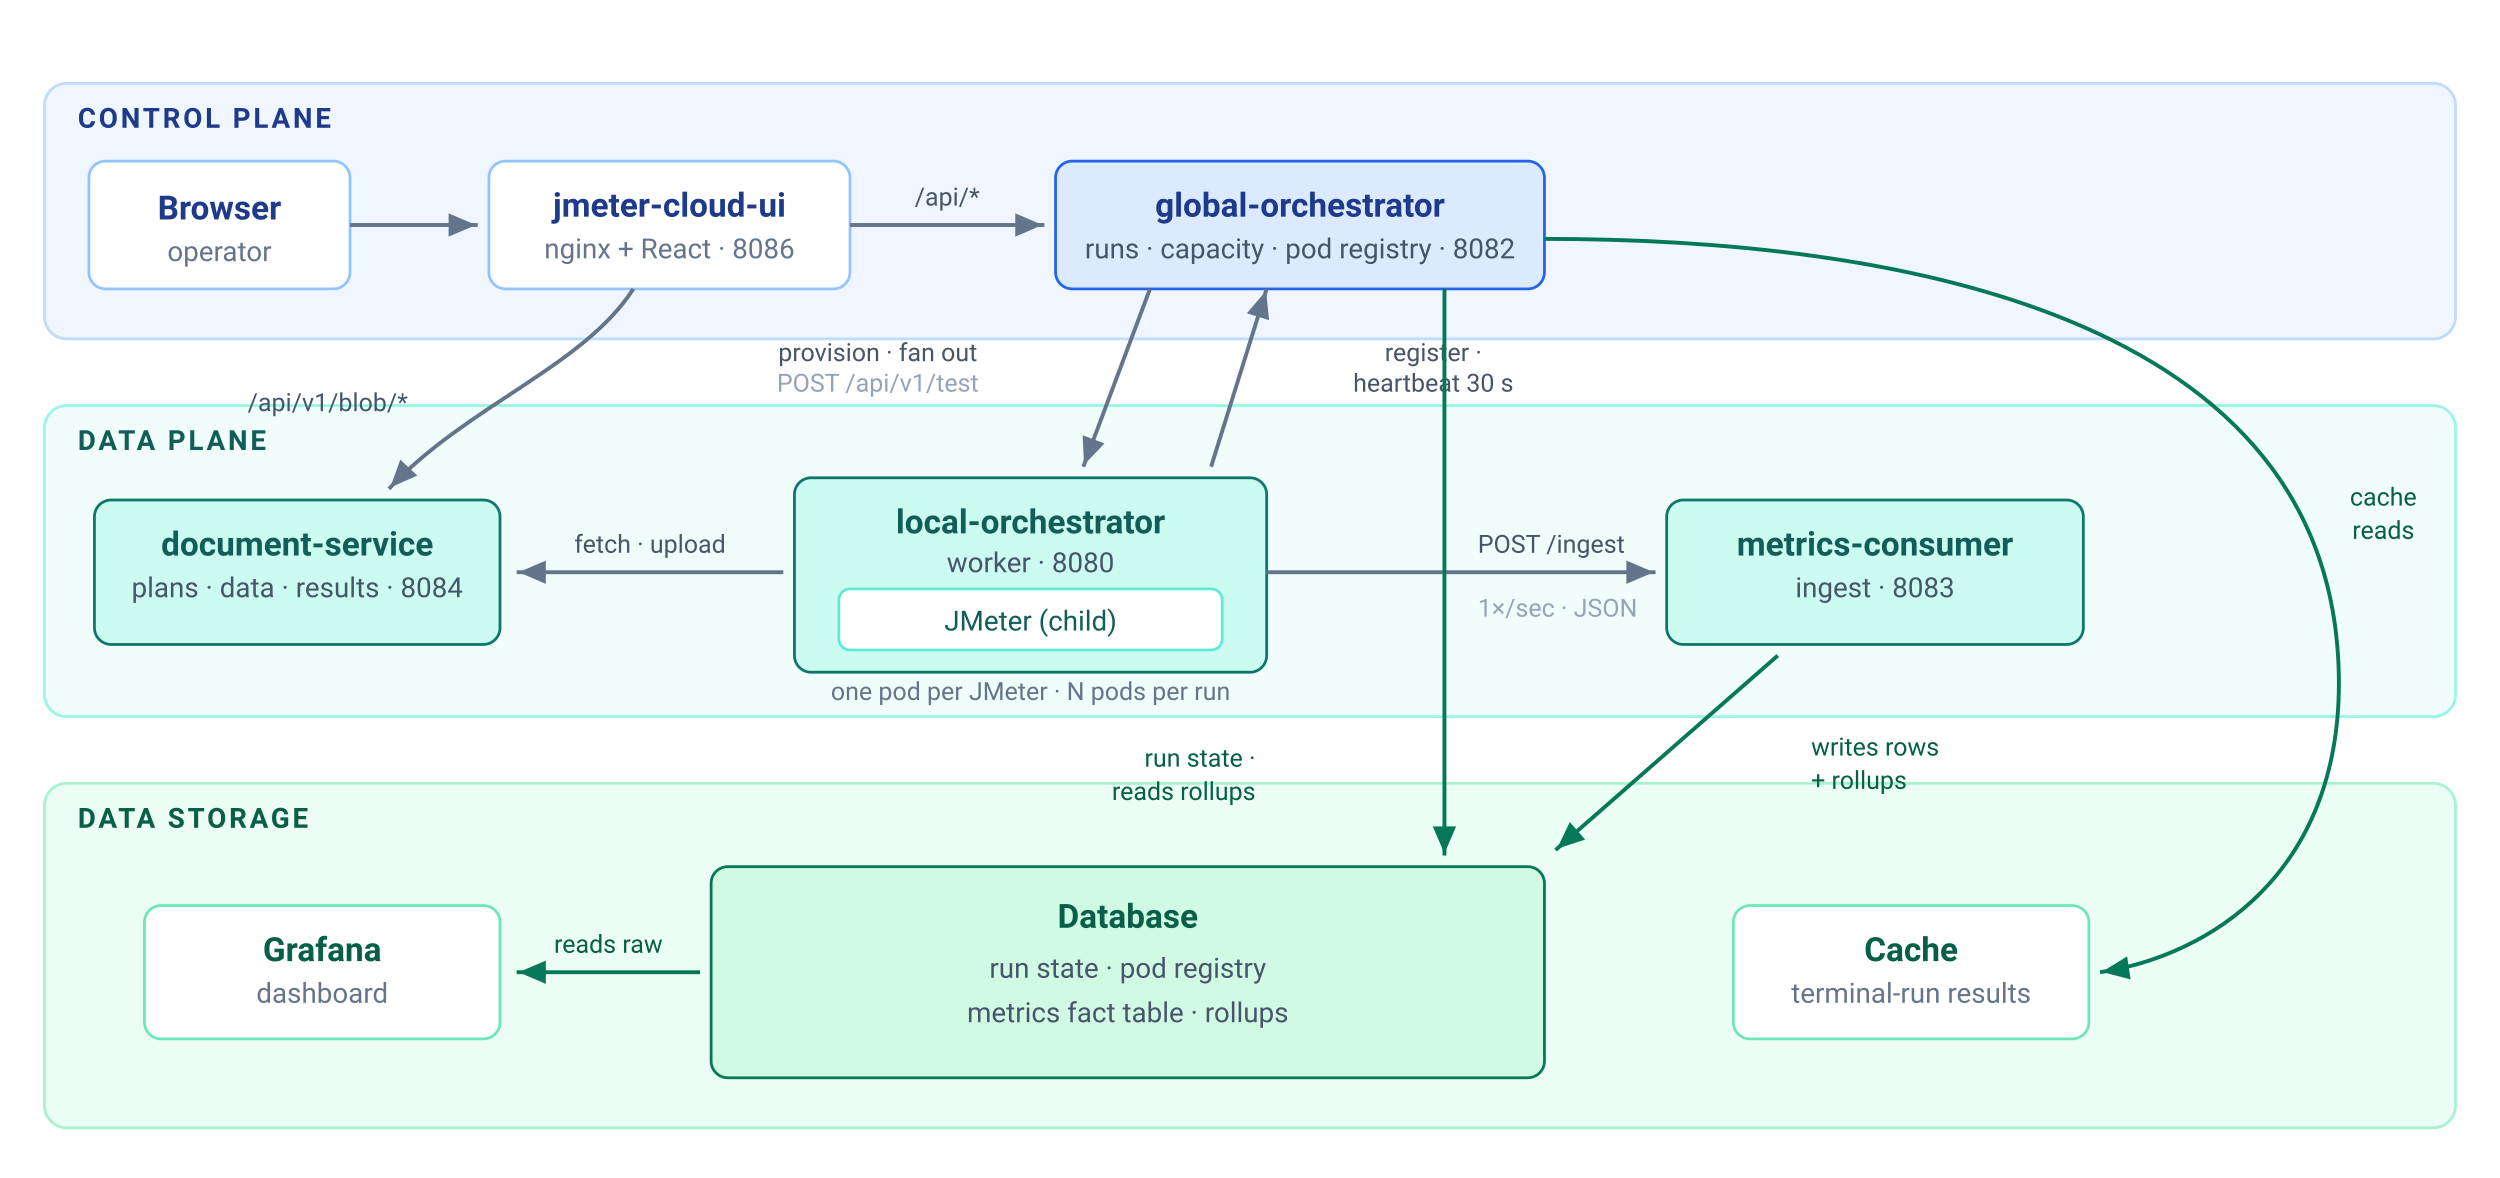
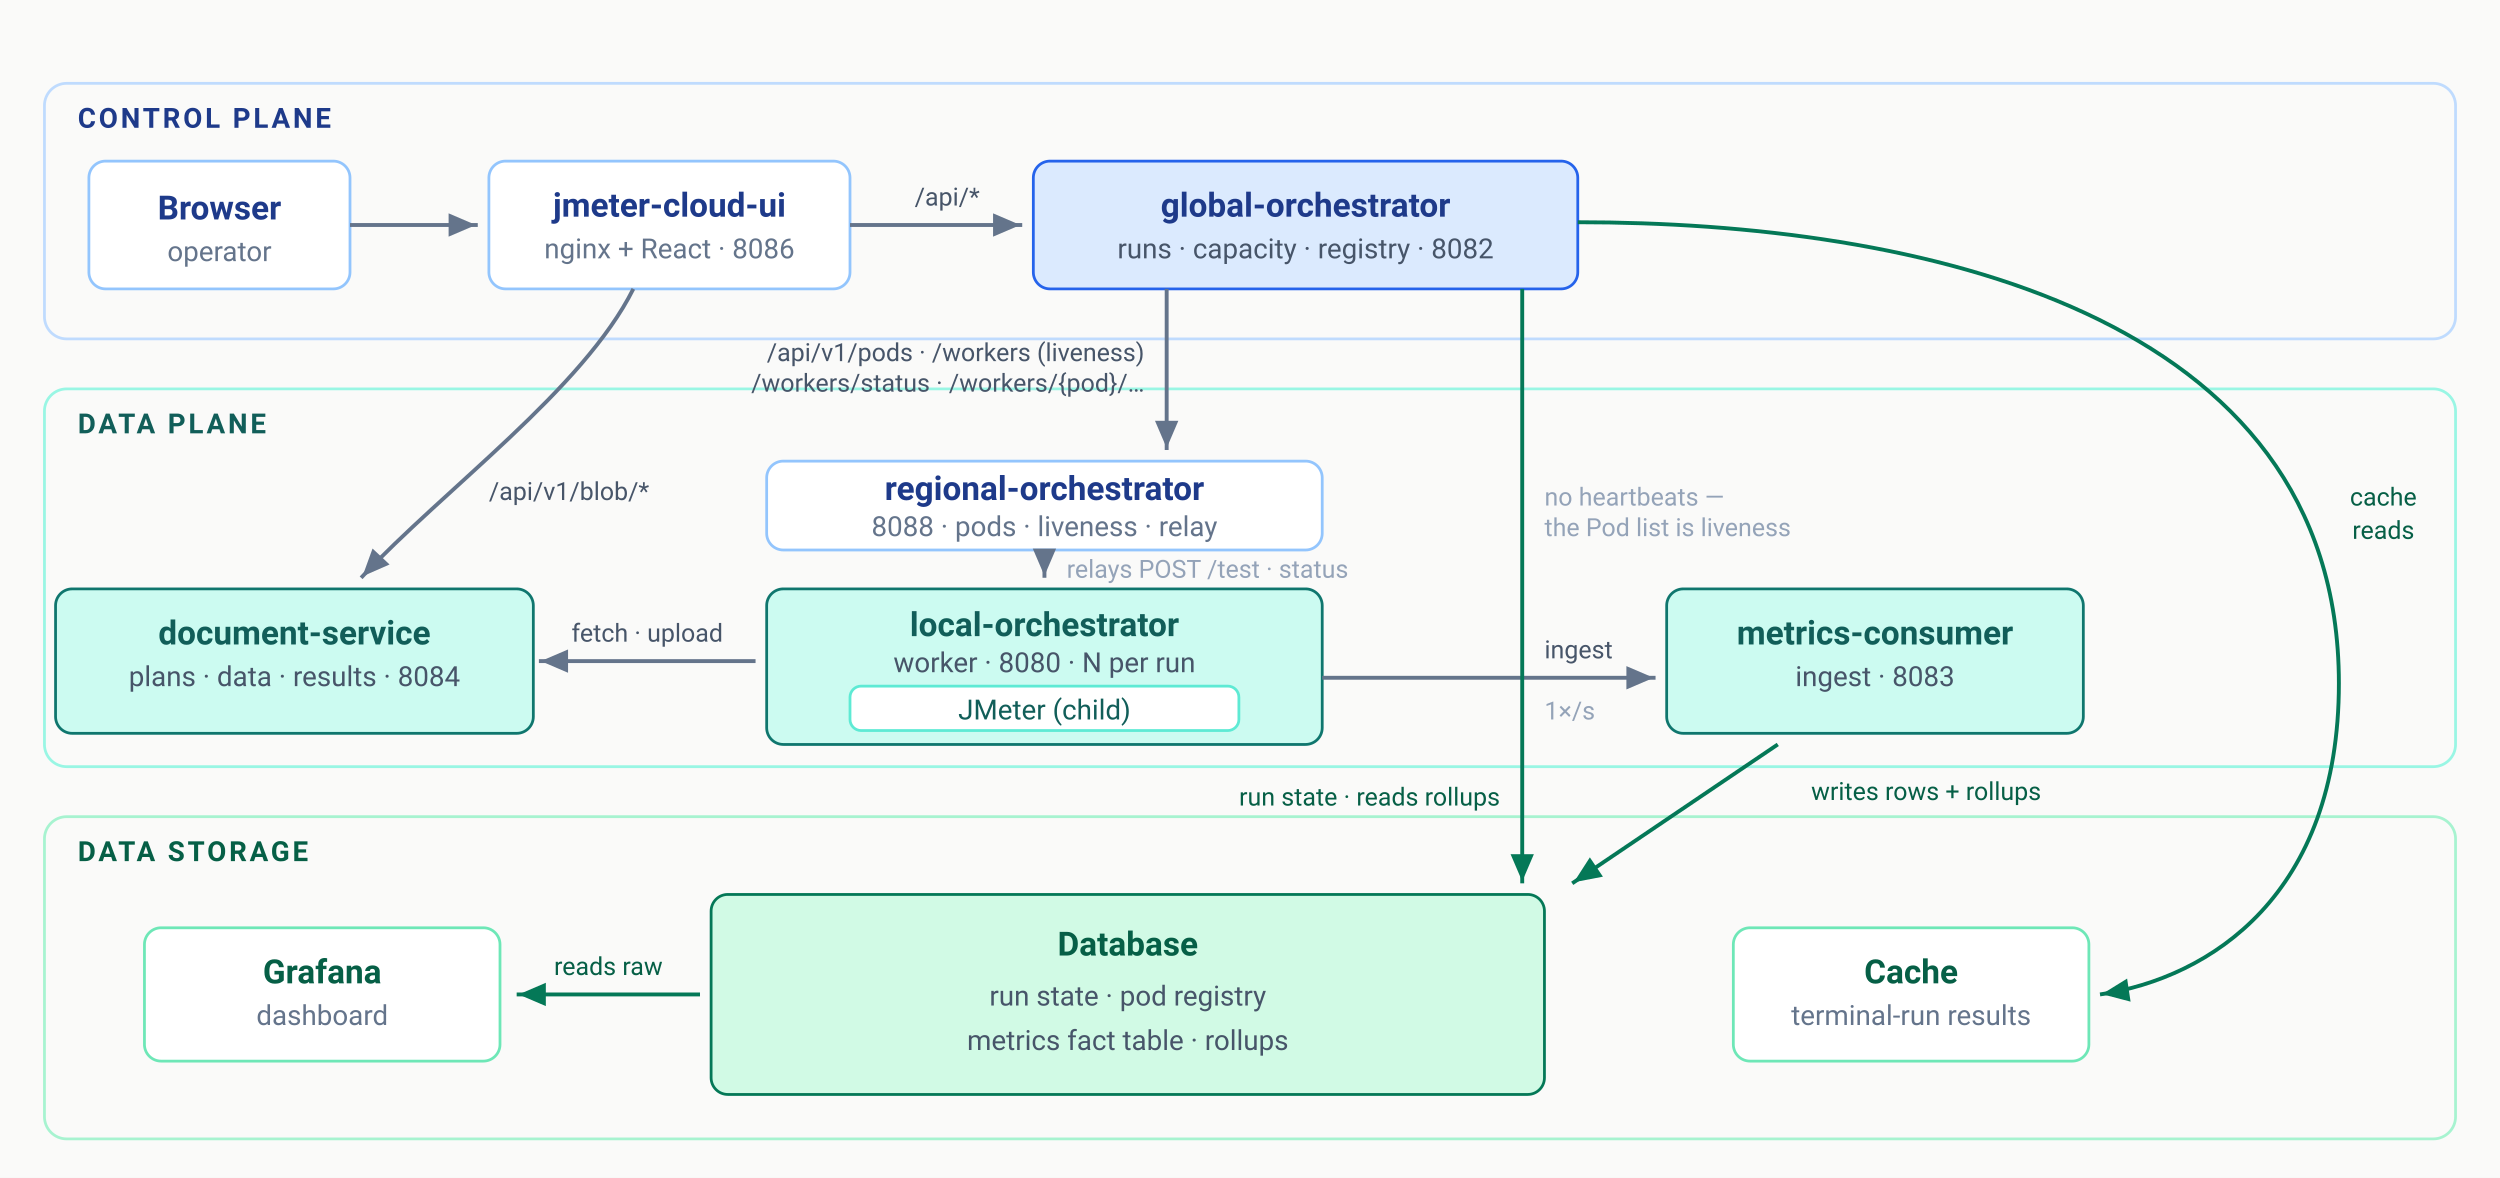
<svg xmlns="http://www.w3.org/2000/svg" viewBox="0 0 900 424" width="900" height="424" font-family="-apple-system, 'Segoe UI', Roboto, Helvetica, Arial, sans-serif">
  <defs>
    <marker id="a" markerWidth="9" markerHeight="9" refX="7.5" refY="3" orient="auto" markerUnits="strokeWidth">
      <path d="M0,0 L0,6 L7,3 z" fill="#64748b" />
    </marker>
    <marker id="ag" markerWidth="9" markerHeight="9" refX="7.5" refY="3" orient="auto" markerUnits="strokeWidth">
      <path d="M0,0 L0,6 L7,3 z" fill="#047857" />
    </marker>
  </defs>
-   <rect width="900" height="424" fill="#ffffff" />
-   <rect x="16" y="30" width="868" height="92" rx="8" fill="#eff6ff" stroke="#bfdbfe" />
-   <rect x="16" y="146" width="868" height="112" rx="8" fill="#f0fdfa" stroke="#99f6e4" />
-   <rect x="16" y="282" width="868" height="124" rx="8" fill="#ecfdf5" stroke="#a7f3d0" />
+   <rect width="900" height="424" fill="#fafaf9" />
+   <rect x="16" y="30" width="868" height="92" rx="8" fill="none" stroke="#bfdbfe" />
+   <rect x="16" y="140" width="868" height="136" rx="8" fill="none" stroke="#99f6e4" />
+   <rect x="16" y="294" width="868" height="116" rx="8" fill="none" stroke="#a7f3d0" />
  <text x="28" y="46" font-size="10" font-weight="600" fill="#1e3a8a" letter-spacing="1">CONTROL PLANE</text>
-   <text x="28" y="162" font-size="10" font-weight="600" fill="#115e59" letter-spacing="1">DATA PLANE</text>
-   <text x="28" y="298" font-size="10" font-weight="600" fill="#065f46" letter-spacing="1">DATA STORAGE</text>
+   <text x="28" y="156" font-size="10" font-weight="600" fill="#115e59" letter-spacing="1">DATA PLANE</text>
+   <text x="28" y="310" font-size="10" font-weight="600" fill="#065f46" letter-spacing="1">DATA STORAGE</text>
  <rect x="32" y="58" width="94" height="46" rx="6" fill="#ffffff" stroke="#93c5fd" />
  <text x="79" y="79" font-size="12" font-weight="600" text-anchor="middle" fill="#1e3a8a">Browser</text>
  <text x="79" y="94" font-size="10" text-anchor="middle" fill="#64748b">operator</text>
  <rect x="176" y="58" width="130" height="46" rx="6" fill="#ffffff" stroke="#93c5fd" />
  <text x="241" y="78" font-size="12" font-weight="600" text-anchor="middle" fill="#1e3a8a">jmeter-cloud-ui</text>
  <text x="241" y="93" font-size="10" text-anchor="middle" fill="#64748b">nginx + React · 8086</text>
-   <rect x="380" y="58" width="176" height="46" rx="6" fill="#dbeafe" stroke="#2563eb" />
-   <text x="468" y="78" font-size="12" font-weight="600" text-anchor="middle" fill="#1e3a8a">global-orchestrator</text>
-   <text x="468" y="93" font-size="10" text-anchor="middle" fill="#475569">runs · capacity · pod registry · 8082</text>
+   <rect x="372" y="58" width="196" height="46" rx="6" fill="#dbeafe" stroke="#2563eb" />
+   <text x="470" y="78" font-size="12" font-weight="600" text-anchor="middle" fill="#1e3a8a">global-orchestrator</text>
+   <text x="470" y="93" font-size="10" text-anchor="middle" fill="#475569">runs · capacity · registry · 8082</text>
  <line x1="126" y1="81" x2="172" y2="81" stroke="#64748b" stroke-width="1.4" marker-end="url(#a)" />
-   <line x1="306" y1="81" x2="376" y2="81" stroke="#64748b" stroke-width="1.4" marker-end="url(#a)" />
+   <line x1="306" y1="81" x2="368" y2="81" stroke="#64748b" stroke-width="1.4" marker-end="url(#a)" />
  <text x="341" y="74" font-size="9" text-anchor="middle" fill="#475569">/api/*</text>
-   <rect x="34" y="180" width="146" height="52" rx="6" fill="#ccfbf1" stroke="#0f766e" />
-   <text x="107" y="200" font-size="12" font-weight="600" text-anchor="middle" fill="#115e59">document-service</text>
-   <text x="107" y="215" font-size="10" text-anchor="middle" fill="#475569">plans · data · results · 8084</text>
-   <rect x="286" y="172" width="170" height="70" rx="6" fill="#ccfbf1" stroke="#0f766e" />
-   <text x="371" y="192" font-size="12" font-weight="600" text-anchor="middle" fill="#115e59">local-orchestrator</text>
-   <text x="371" y="206" font-size="10" text-anchor="middle" fill="#475569">worker · 8080</text>
-   <rect x="302" y="212" width="138" height="22" rx="4" fill="#ffffff" stroke="#5eead4" />
-   <text x="371" y="227" font-size="10" text-anchor="middle" fill="#115e59">JMeter (child)</text>
-   <rect x="600" y="180" width="150" height="52" rx="6" fill="#ccfbf1" stroke="#0f766e" />
-   <text x="675" y="200" font-size="12" font-weight="600" text-anchor="middle" fill="#115e59">metrics-consumer</text>
-   <text x="675" y="215" font-size="10" text-anchor="middle" fill="#475569">ingest · 8083</text>
-   <path d="M228,104 C210,132 168,146 140,176" stroke="#64748b" stroke-width="1.4" fill="none" marker-end="url(#a)" />
-   <text x="118" y="148" font-size="9" text-anchor="middle" fill="#475569">/api/v1/blob/*</text>
-   <path d="M414,104 L390,168" stroke="#64748b" stroke-width="1.4" fill="none" marker-end="url(#a)" />
-   <text x="316" y="130" font-size="9" text-anchor="middle" fill="#475569">provision · fan out</text>
-   <text x="316" y="141" font-size="9" text-anchor="middle" fill="#94a3b8">POST /api/v1/test</text>
-   <path d="M436,168 L456,104" stroke="#64748b" stroke-width="1.4" fill="none" marker-end="url(#a)" />
-   <text x="516" y="130" font-size="9" text-anchor="middle" fill="#475569">register ·</text>
-   <text x="516" y="141" font-size="9" text-anchor="middle" fill="#475569">heartbeat 30 s</text>
-   <line x1="282" y1="206" x2="186" y2="206" stroke="#64748b" stroke-width="1.4" marker-end="url(#a)" />
-   <text x="234" y="199" font-size="9" text-anchor="middle" fill="#475569">fetch · upload</text>
-   <line x1="456" y1="206" x2="596" y2="206" stroke="#64748b" stroke-width="1.4" marker-end="url(#a)" />
-   <text x="532" y="199" font-size="9" text-anchor="start" fill="#475569">POST /ingest</text>
-   <text x="532" y="222" font-size="9" text-anchor="start" fill="#94a3b8">1×/sec · JSON</text>
-   <text x="371" y="252" font-size="9" text-anchor="middle" fill="#64748b">one pod per JMeter · N pods per run</text>
-   <rect x="256" y="312" width="300" height="76" rx="6" fill="#d1fae5" stroke="#047857" />
-   <text x="406" y="334" font-size="12" font-weight="600" text-anchor="middle" fill="#065f46">Database</text>
-   <text x="406" y="352" font-size="10" text-anchor="middle" fill="#475569">run state · pod registry</text>
-   <text x="406" y="368" font-size="10" text-anchor="middle" fill="#475569">metrics fact table · rollups</text>
-   <rect x="624" y="326" width="128" height="48" rx="6" fill="#ffffff" stroke="#6ee7b7" />
-   <text x="688" y="346" font-size="12" font-weight="600" text-anchor="middle" fill="#065f46">Cache</text>
-   <text x="688" y="361" font-size="10" text-anchor="middle" fill="#64748b">terminal-run results</text>
-   <rect x="52" y="326" width="128" height="48" rx="6" fill="#ffffff" stroke="#6ee7b7" />
-   <text x="116" y="346" font-size="12" font-weight="600" text-anchor="middle" fill="#065f46">Grafana</text>
-   <text x="116" y="361" font-size="10" text-anchor="middle" fill="#64748b">dashboard</text>
-   <line x1="252" y1="350" x2="186" y2="350" stroke="#047857" stroke-width="1.4" marker-end="url(#ag)" />
-   <text x="219" y="343" font-size="9" text-anchor="middle" fill="#065f46">reads raw</text>
-   <path d="M520,104 L520,308" stroke="#047857" stroke-width="1.4" fill="none" marker-end="url(#ag)" />
-   <text x="452" y="276" font-size="9" text-anchor="end" fill="#065f46">run state ·</text>
-   <text x="452" y="288" font-size="9" text-anchor="end" fill="#065f46">reads rollups</text>
-   <path d="M640,236 L560,306" stroke="#047857" stroke-width="1.4" fill="none" marker-end="url(#ag)" />
-   <text x="652" y="272" font-size="9" text-anchor="start" fill="#065f46">writes rows</text>
-   <text x="652" y="284" font-size="9" text-anchor="start" fill="#065f46">+ rollups</text>
-   <path d="M556,86 C680,86 842,112 842,246 C842,314 796,344 756,350" stroke="#047857" stroke-width="1.4" fill="none" marker-end="url(#ag)" />
+   <rect x="276" y="166" width="200" height="32" rx="6" fill="#ffffff" stroke="#93c5fd" />
+   <text x="376" y="180" font-size="12" font-weight="600" text-anchor="middle" fill="#1e3a8a">regional-orchestrator</text>
+   <text x="376" y="193" font-size="10" text-anchor="middle" fill="#64748b">8088 · pods · liveness · relay</text>
+   <rect x="20" y="212" width="172" height="52" rx="6" fill="#ccfbf1" stroke="#0f766e" />
+   <text x="106" y="232" font-size="12" font-weight="600" text-anchor="middle" fill="#115e59">document-service</text>
+   <text x="106" y="247" font-size="10" text-anchor="middle" fill="#475569">plans · data · results · 8084</text>
+   <rect x="276" y="212" width="200" height="56" rx="6" fill="#ccfbf1" stroke="#0f766e" />
+   <text x="376" y="229" font-size="12" font-weight="600" text-anchor="middle" fill="#115e59">local-orchestrator</text>
+   <text x="376" y="242" font-size="10" text-anchor="middle" fill="#475569">worker · 8080 · N per run</text>
+   <rect x="306" y="247" width="140" height="16" rx="4" fill="#ffffff" stroke="#5eead4" />
+   <text x="376" y="259" font-size="10" text-anchor="middle" fill="#115e59">JMeter (child)</text>
+   <rect x="600" y="212" width="150" height="52" rx="6" fill="#ccfbf1" stroke="#0f766e" />
+   <text x="675" y="232" font-size="12" font-weight="600" text-anchor="middle" fill="#115e59">metrics-consumer</text>
+   <text x="675" y="247" font-size="10" text-anchor="middle" fill="#475569">ingest · 8083</text>
+   <path d="M228,104 C210,140 160,176 130,208" stroke="#64748b" stroke-width="1.4" fill="none" marker-end="url(#a)" />
+   <text x="176" y="180" font-size="9" text-anchor="start" fill="#475569">/api/v1/blob/*</text>
+   <path d="M420,104 L420,162" stroke="#64748b" stroke-width="1.4" fill="none" marker-end="url(#a)" />
+   <text x="412" y="130" font-size="9" text-anchor="end" fill="#475569">/api/v1/pods · /workers (liveness)</text>
+   <text x="412" y="141" font-size="9" text-anchor="end" fill="#475569">/workers/status · /workers/{pod}/…</text>
+   <path d="M376,200 L376,208" stroke="#64748b" stroke-width="1.4" fill="none" marker-end="url(#a)" />
+   <text x="384" y="208" font-size="9" text-anchor="start" fill="#94a3b8">relays POST /test · status</text>
+   <text x="556" y="182" font-size="9" text-anchor="start" fill="#94a3b8">no heartbeats —</text>
+   <text x="556" y="193" font-size="9" text-anchor="start" fill="#94a3b8">the Pod list is liveness</text>
+   <line x1="272" y1="238" x2="194" y2="238" stroke="#64748b" stroke-width="1.4" marker-end="url(#a)" />
+   <text x="233" y="231" font-size="9" text-anchor="middle" fill="#475569">fetch · upload</text>
+   <line x1="476" y1="244" x2="596" y2="244" stroke="#64748b" stroke-width="1.4" marker-end="url(#a)" />
+   <text x="556" y="237" font-size="9" text-anchor="start" fill="#475569">ingest</text>
+   <text x="556" y="259" font-size="9" text-anchor="start" fill="#94a3b8">1×/s</text>
+   <rect x="256" y="322" width="300" height="72" rx="6" fill="#d1fae5" stroke="#047857" />
+   <text x="406" y="344" font-size="12" font-weight="600" text-anchor="middle" fill="#065f46">Database</text>
+   <text x="406" y="362" font-size="10" text-anchor="middle" fill="#475569">run state · pod registry</text>
+   <text x="406" y="378" font-size="10" text-anchor="middle" fill="#475569">metrics fact table · rollups</text>
+   <rect x="624" y="334" width="128" height="48" rx="6" fill="#ffffff" stroke="#6ee7b7" />
+   <text x="688" y="354" font-size="12" font-weight="600" text-anchor="middle" fill="#065f46">Cache</text>
+   <text x="688" y="369" font-size="10" text-anchor="middle" fill="#64748b">terminal-run results</text>
+   <rect x="52" y="334" width="128" height="48" rx="6" fill="#ffffff" stroke="#6ee7b7" />
+   <text x="116" y="354" font-size="12" font-weight="600" text-anchor="middle" fill="#065f46">Grafana</text>
+   <text x="116" y="369" font-size="10" text-anchor="middle" fill="#64748b">dashboard</text>
+   <line x1="252" y1="358" x2="186" y2="358" stroke="#047857" stroke-width="1.4" marker-end="url(#ag)" />
+   <text x="219" y="351" font-size="9" text-anchor="middle" fill="#065f46">reads raw</text>
+   <path d="M548,104 L548,318" stroke="#047857" stroke-width="1.4" fill="none" marker-end="url(#ag)" />
+   <text x="540" y="290" font-size="9" text-anchor="end" fill="#065f46">run state · reads rollups</text>
+   <path d="M640,268 L566,318" stroke="#047857" stroke-width="1.4" fill="none" marker-end="url(#ag)" />
+   <text x="652" y="288" font-size="9" text-anchor="start" fill="#065f46">writes rows + rollups</text>
+   <path d="M568,80 C690,80 842,112 842,246 C842,322 796,352 756,358" stroke="#047857" stroke-width="1.4" fill="none" marker-end="url(#ag)" />
  <text x="858" y="182" font-size="9" text-anchor="middle" fill="#065f46">cache</text>
  <text x="858" y="194" font-size="9" text-anchor="middle" fill="#065f46">reads</text>
</svg>
